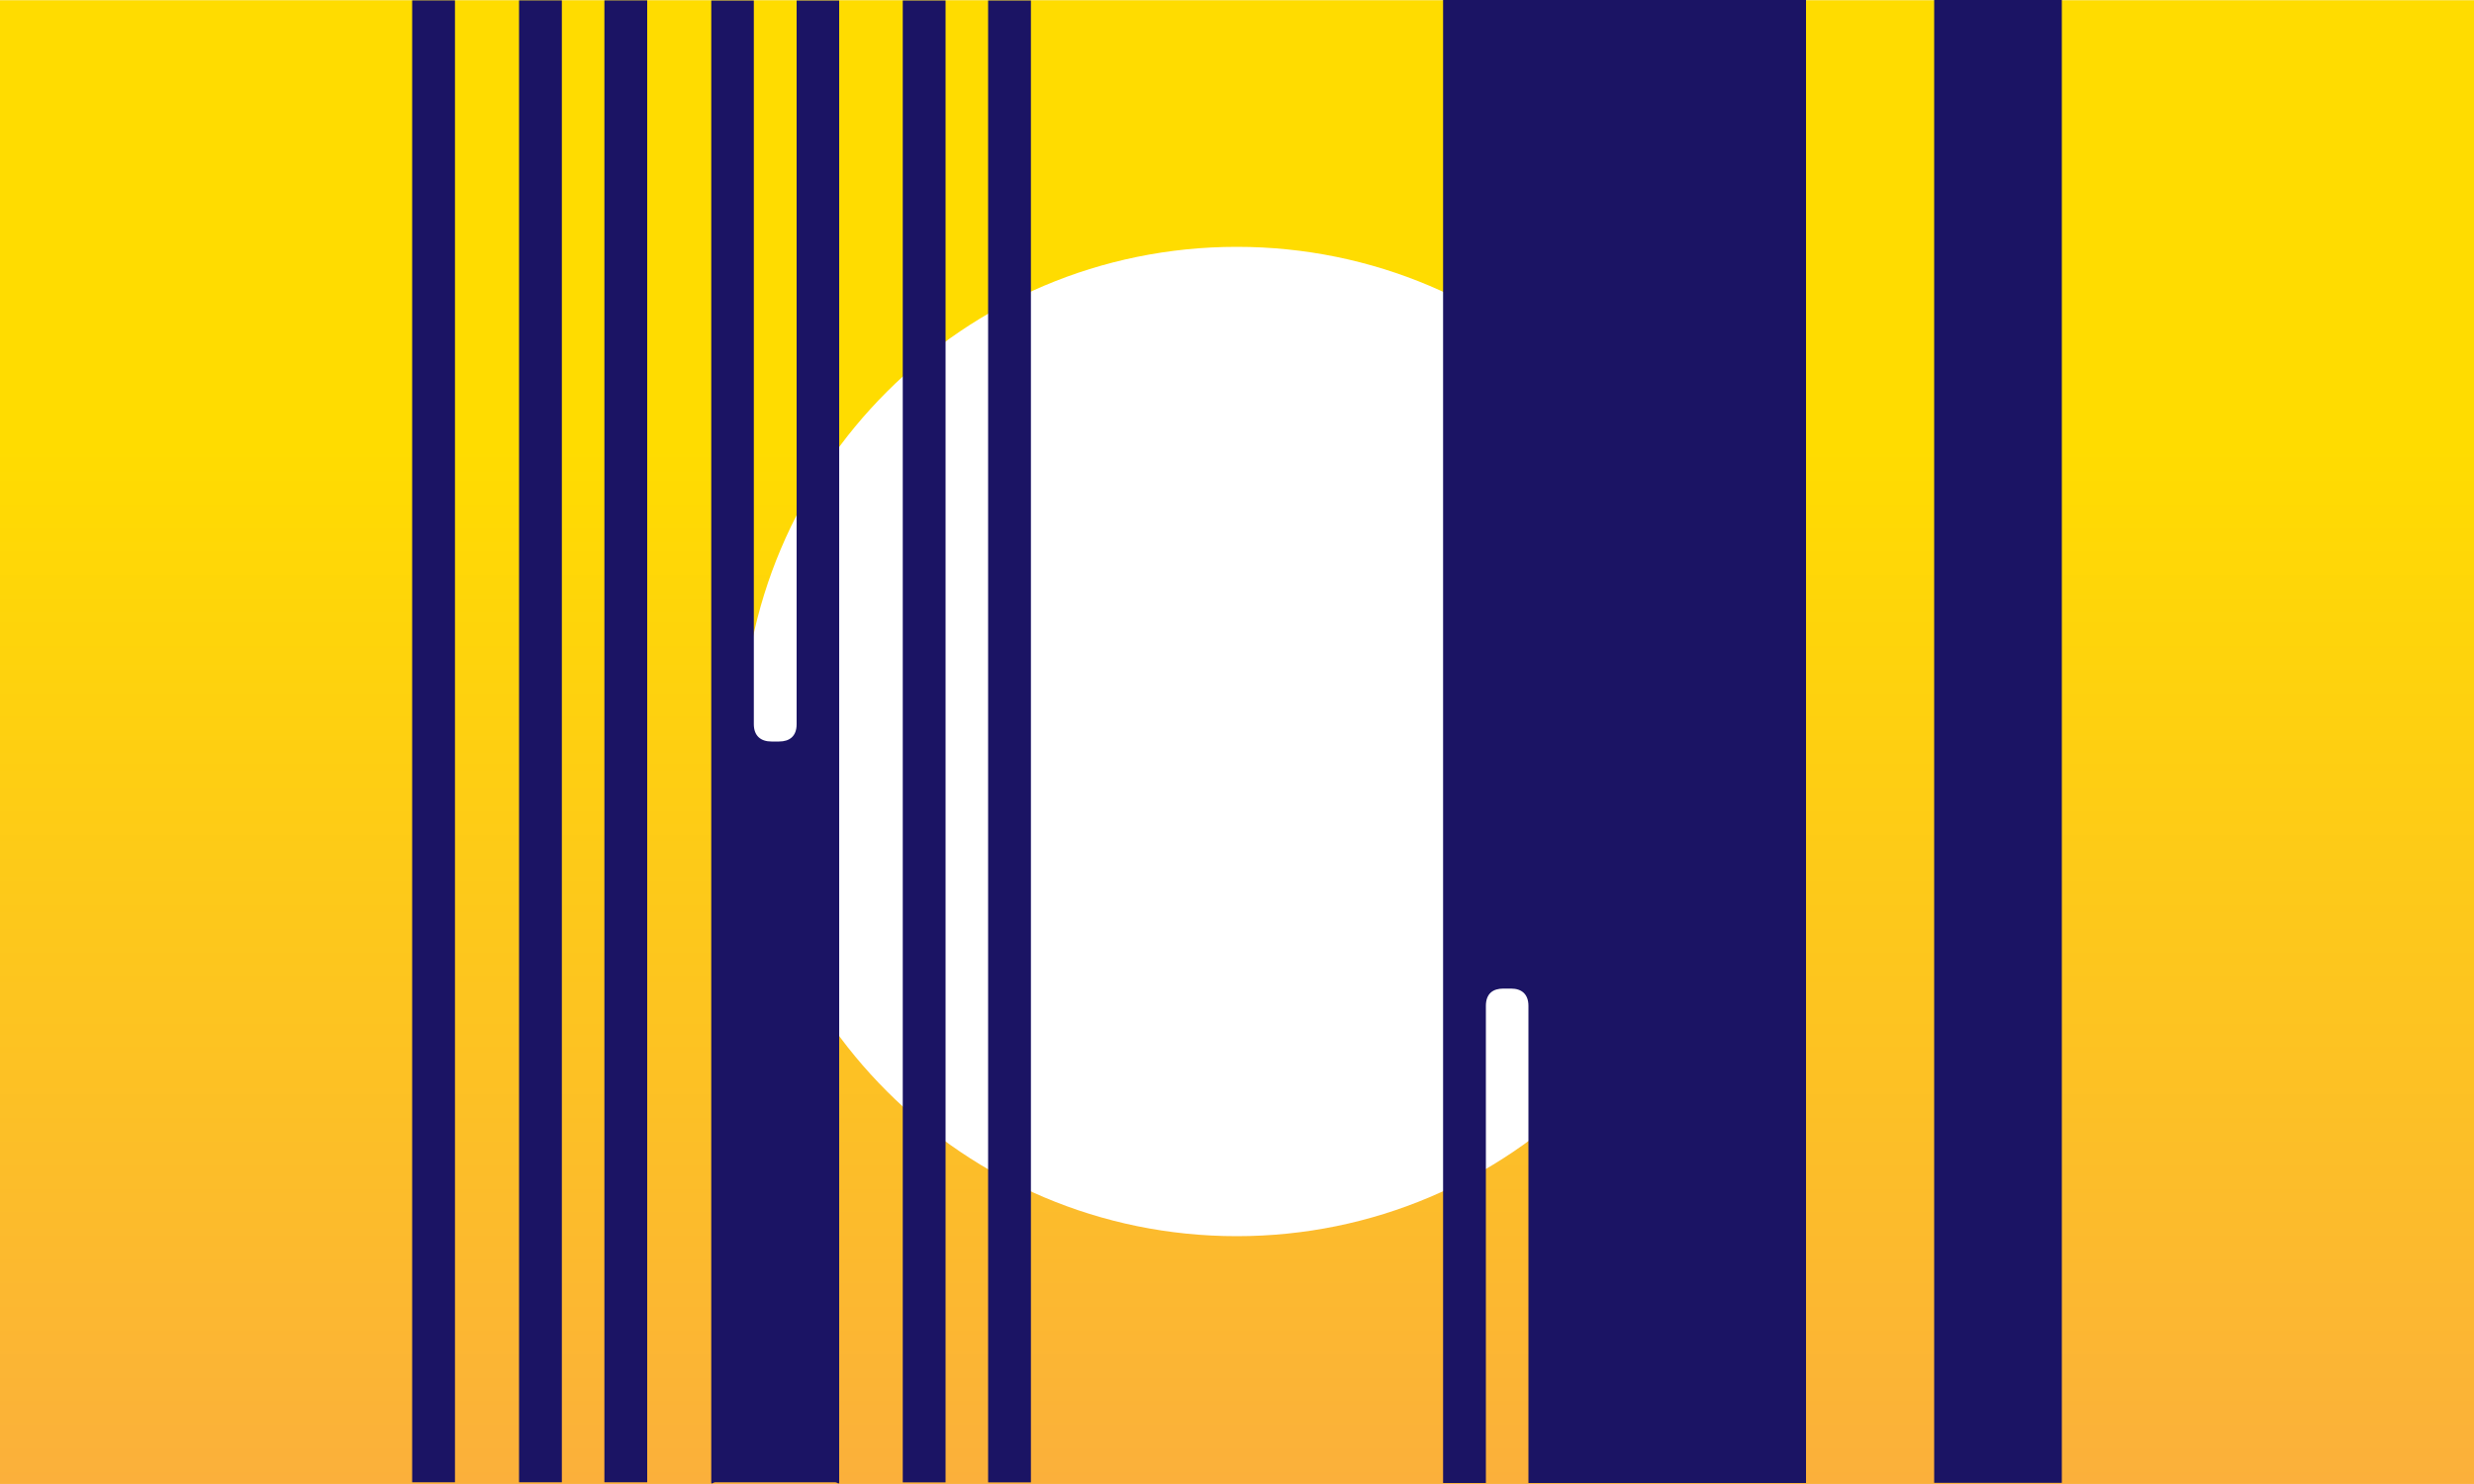
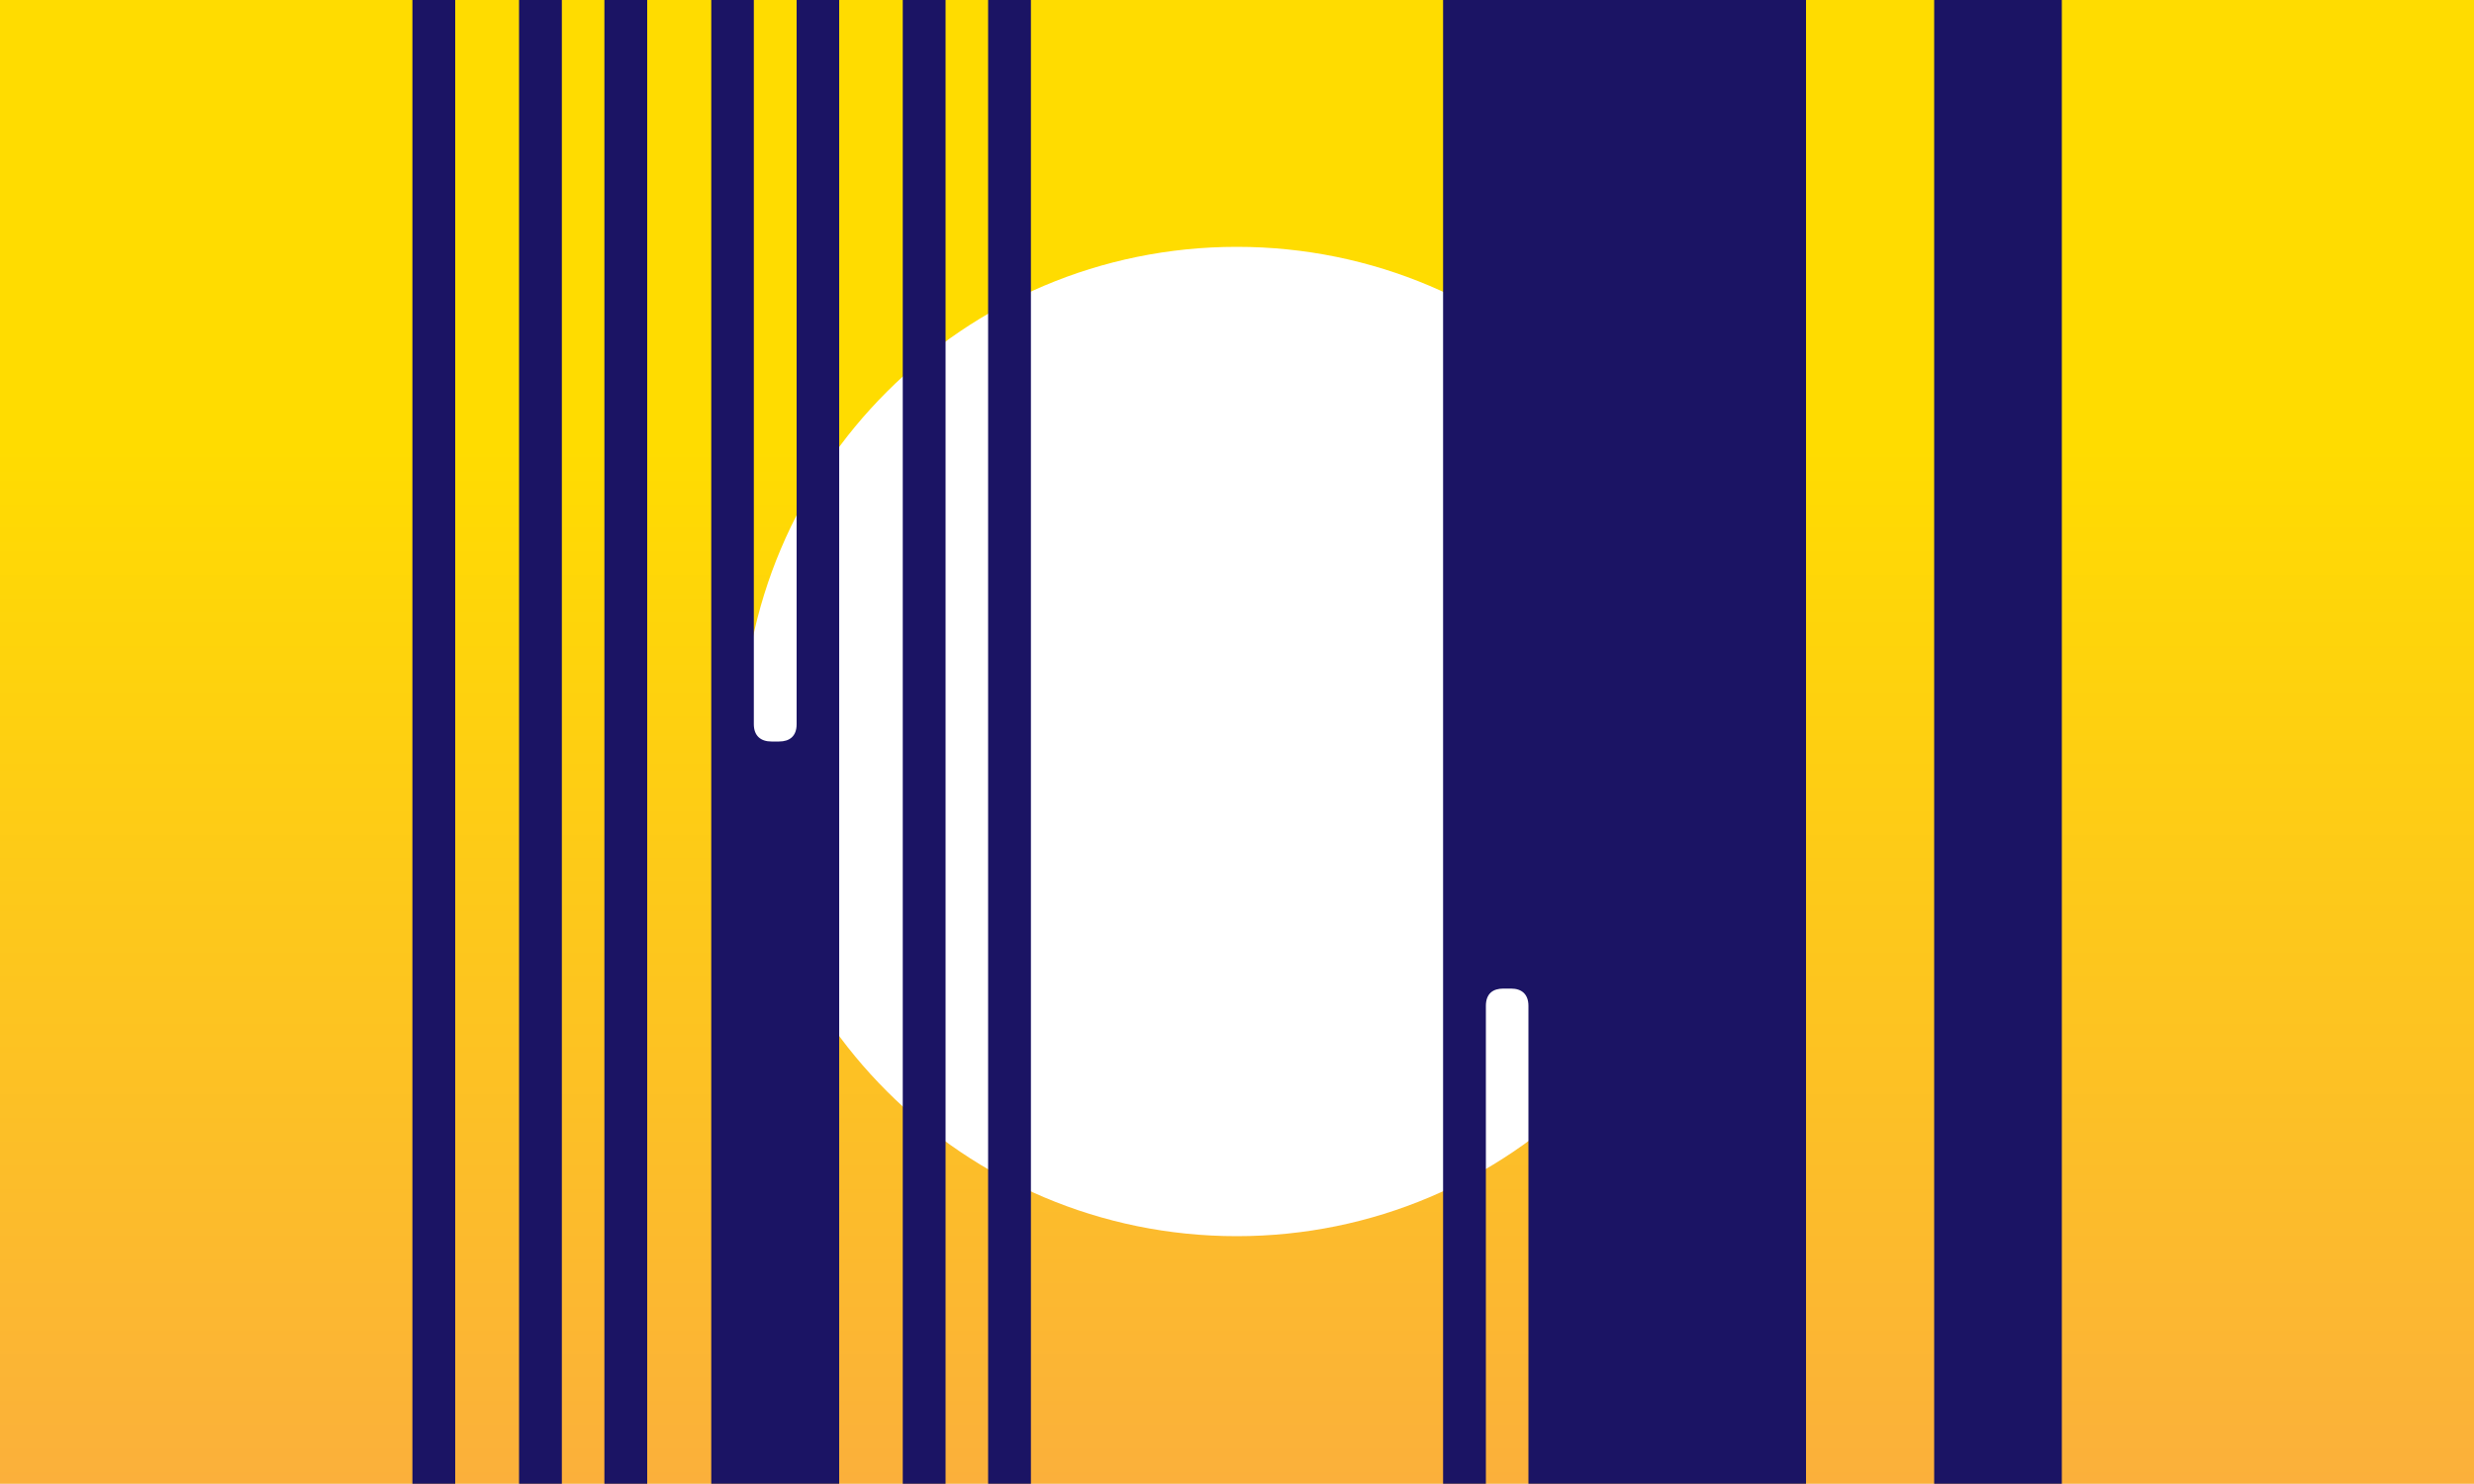
<svg xmlns="http://www.w3.org/2000/svg" viewBox="0 0 1000 600">
  <defs>
    <style>.a{fill:url(#a);}.b{fill:#fff;}.c{fill:#1b1464;}</style>
-     <linearGradient id="a" x1="500" y1="0.06" x2="500" y2="599.94" gradientUnits="userSpaceOnUse">
+     <linearGradient id="a" x1="500" y1="-0.06" x2="500" y2="599.94" gradientUnits="userSpaceOnUse">
      <stop offset="0.3" stop-color="#ffdc00" />
      <stop offset="1" stop-color="#fbb03b" />
    </linearGradient>
  </defs>
-   <rect class="a" y="0.1" width="1000" height="599.88" />
+   <rect class="a" y="-0.1" width="1000" height="600" />
  <ellipse class="b" cx="499.9" cy="299.8" rx="200" ry="200" />
-   <rect class="c" x="364.9" y="0.2" width="17.3" height="599.14" />
-   <rect class="c" x="399.4" y="0.2" width="17.3" height="599.14" />
-   <rect class="c" x="244.3" y="0.2" width="17.3" height="599.14" transform="translate(505.9 599.5) rotate(180)" />
-   <rect class="c" x="209.8" y="0.2" width="17.3" height="599.14" transform="translate(436.9 599.5) rotate(180)" />
-   <rect class="c" x="166.7" y="0.2" width="17.3" height="599.14" transform="translate(350.6 599.5) rotate(180)" />
-   <path class="c" d="M330.6,599.3H289.2c-1,0-1.7,1.1-1.7,0V.2h17.2V292.8c0,4.8,2.9,7,7.1,7h3.1c4.1,0,7.1-2,7.1-7V.2h17.2V599.3c0,1.1-.7,0-1.7,0Z" />
-   <path class="c" d="M583.3-.1V599.6h17.3V406.7c0-5.1,3-7,7-7h3.2c4.2,0,7,2.2,7,7V599.6H730V-.1Z" />
-   <rect class="c" x="781.8" y="-0.1" width="51.6" height="599.63" />
+   <rect class="c" x="364.9" y="-0.1" width="17.3" height="600" />
+   <rect class="c" x="399.4" y="-0.1" width="17.3" height="600" />
+   <rect class="c" x="244.3" y="-0.1" width="17.3" height="600" />
+   <rect class="c" x="209.8" y="-0.1" width="17.3" height="600" />
+   <rect class="c" x="166.7" y="-0.1" width="17.3" height="600" />
+   <path class="c" d="M330.6,599.9H287.5V-.1h17.2V292.8c0,4.8,2.9,7,7.1,7h3.1c4.1,0,7.1-2,7.1-7V-.1h17.2v600h-8.6Z" />
+   <path class="c" d="M583.3-.1v600h17.3V406.7c0-5.1,3-7,7-7h3.2c4.2,0,7,2.2,7,7V599.9H730V-.1Z" />
+   <rect class="c" x="781.8" y="-0.1" width="51.6" height="600" />
</svg>
